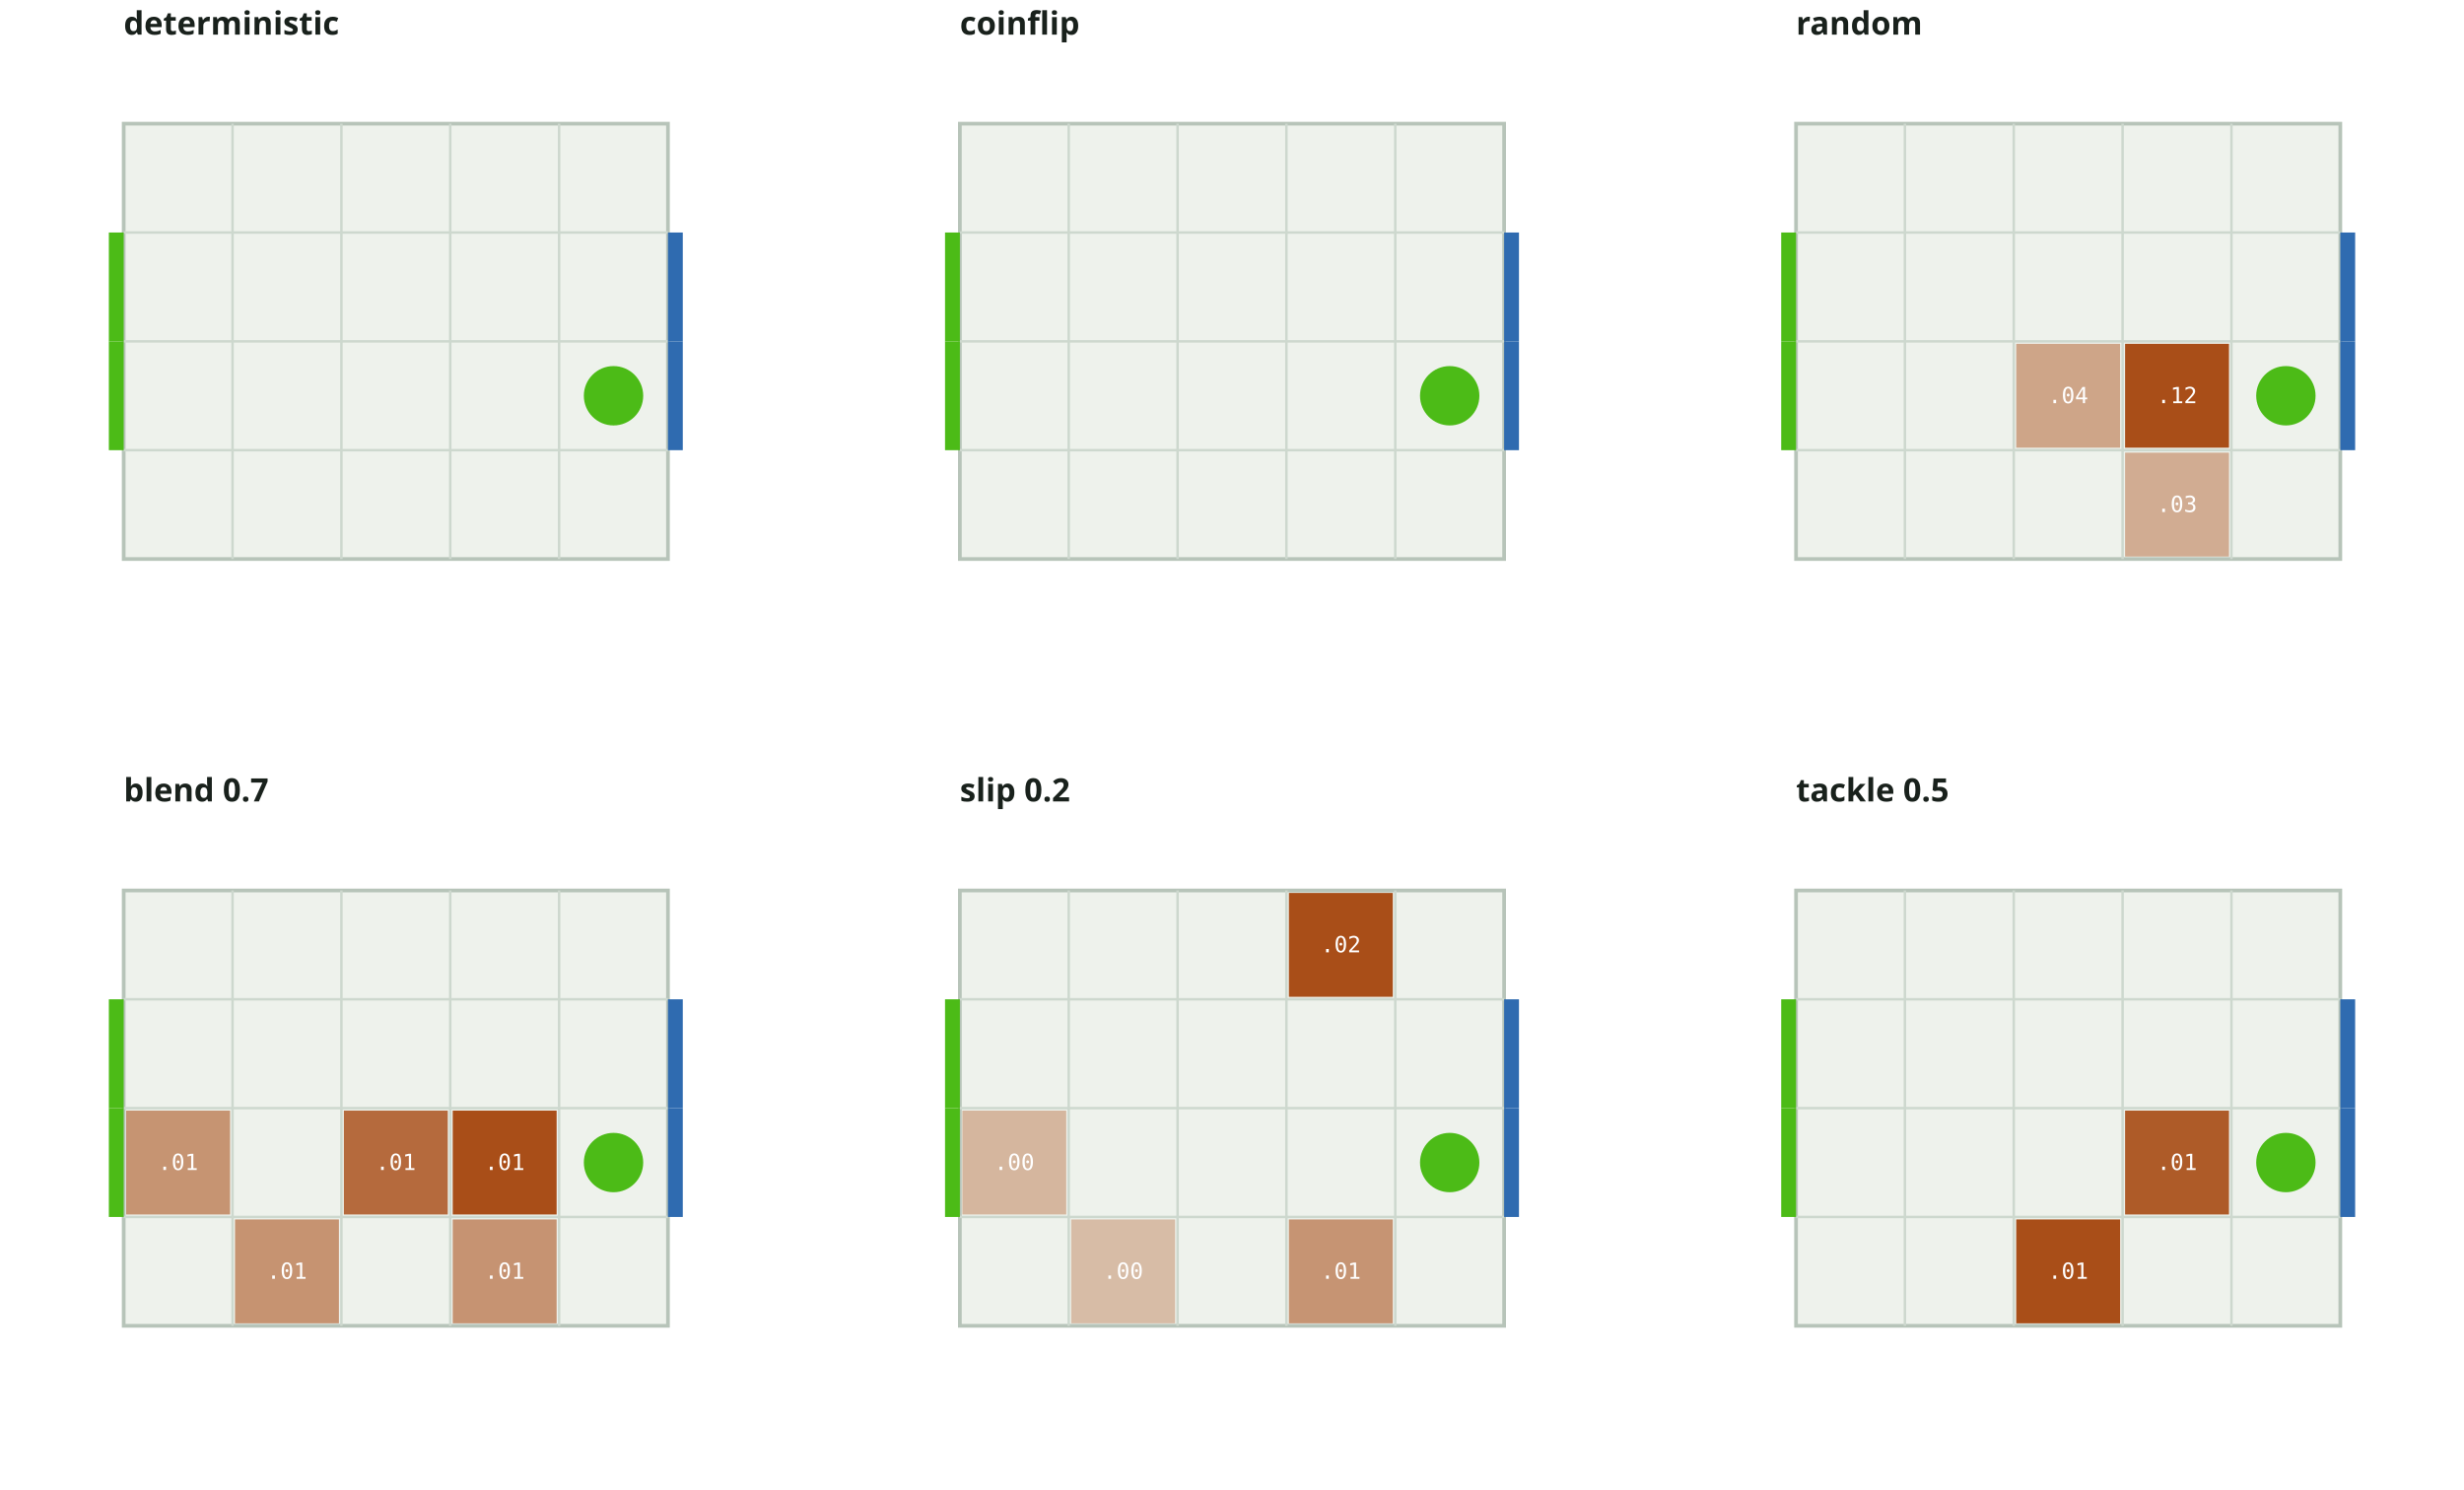
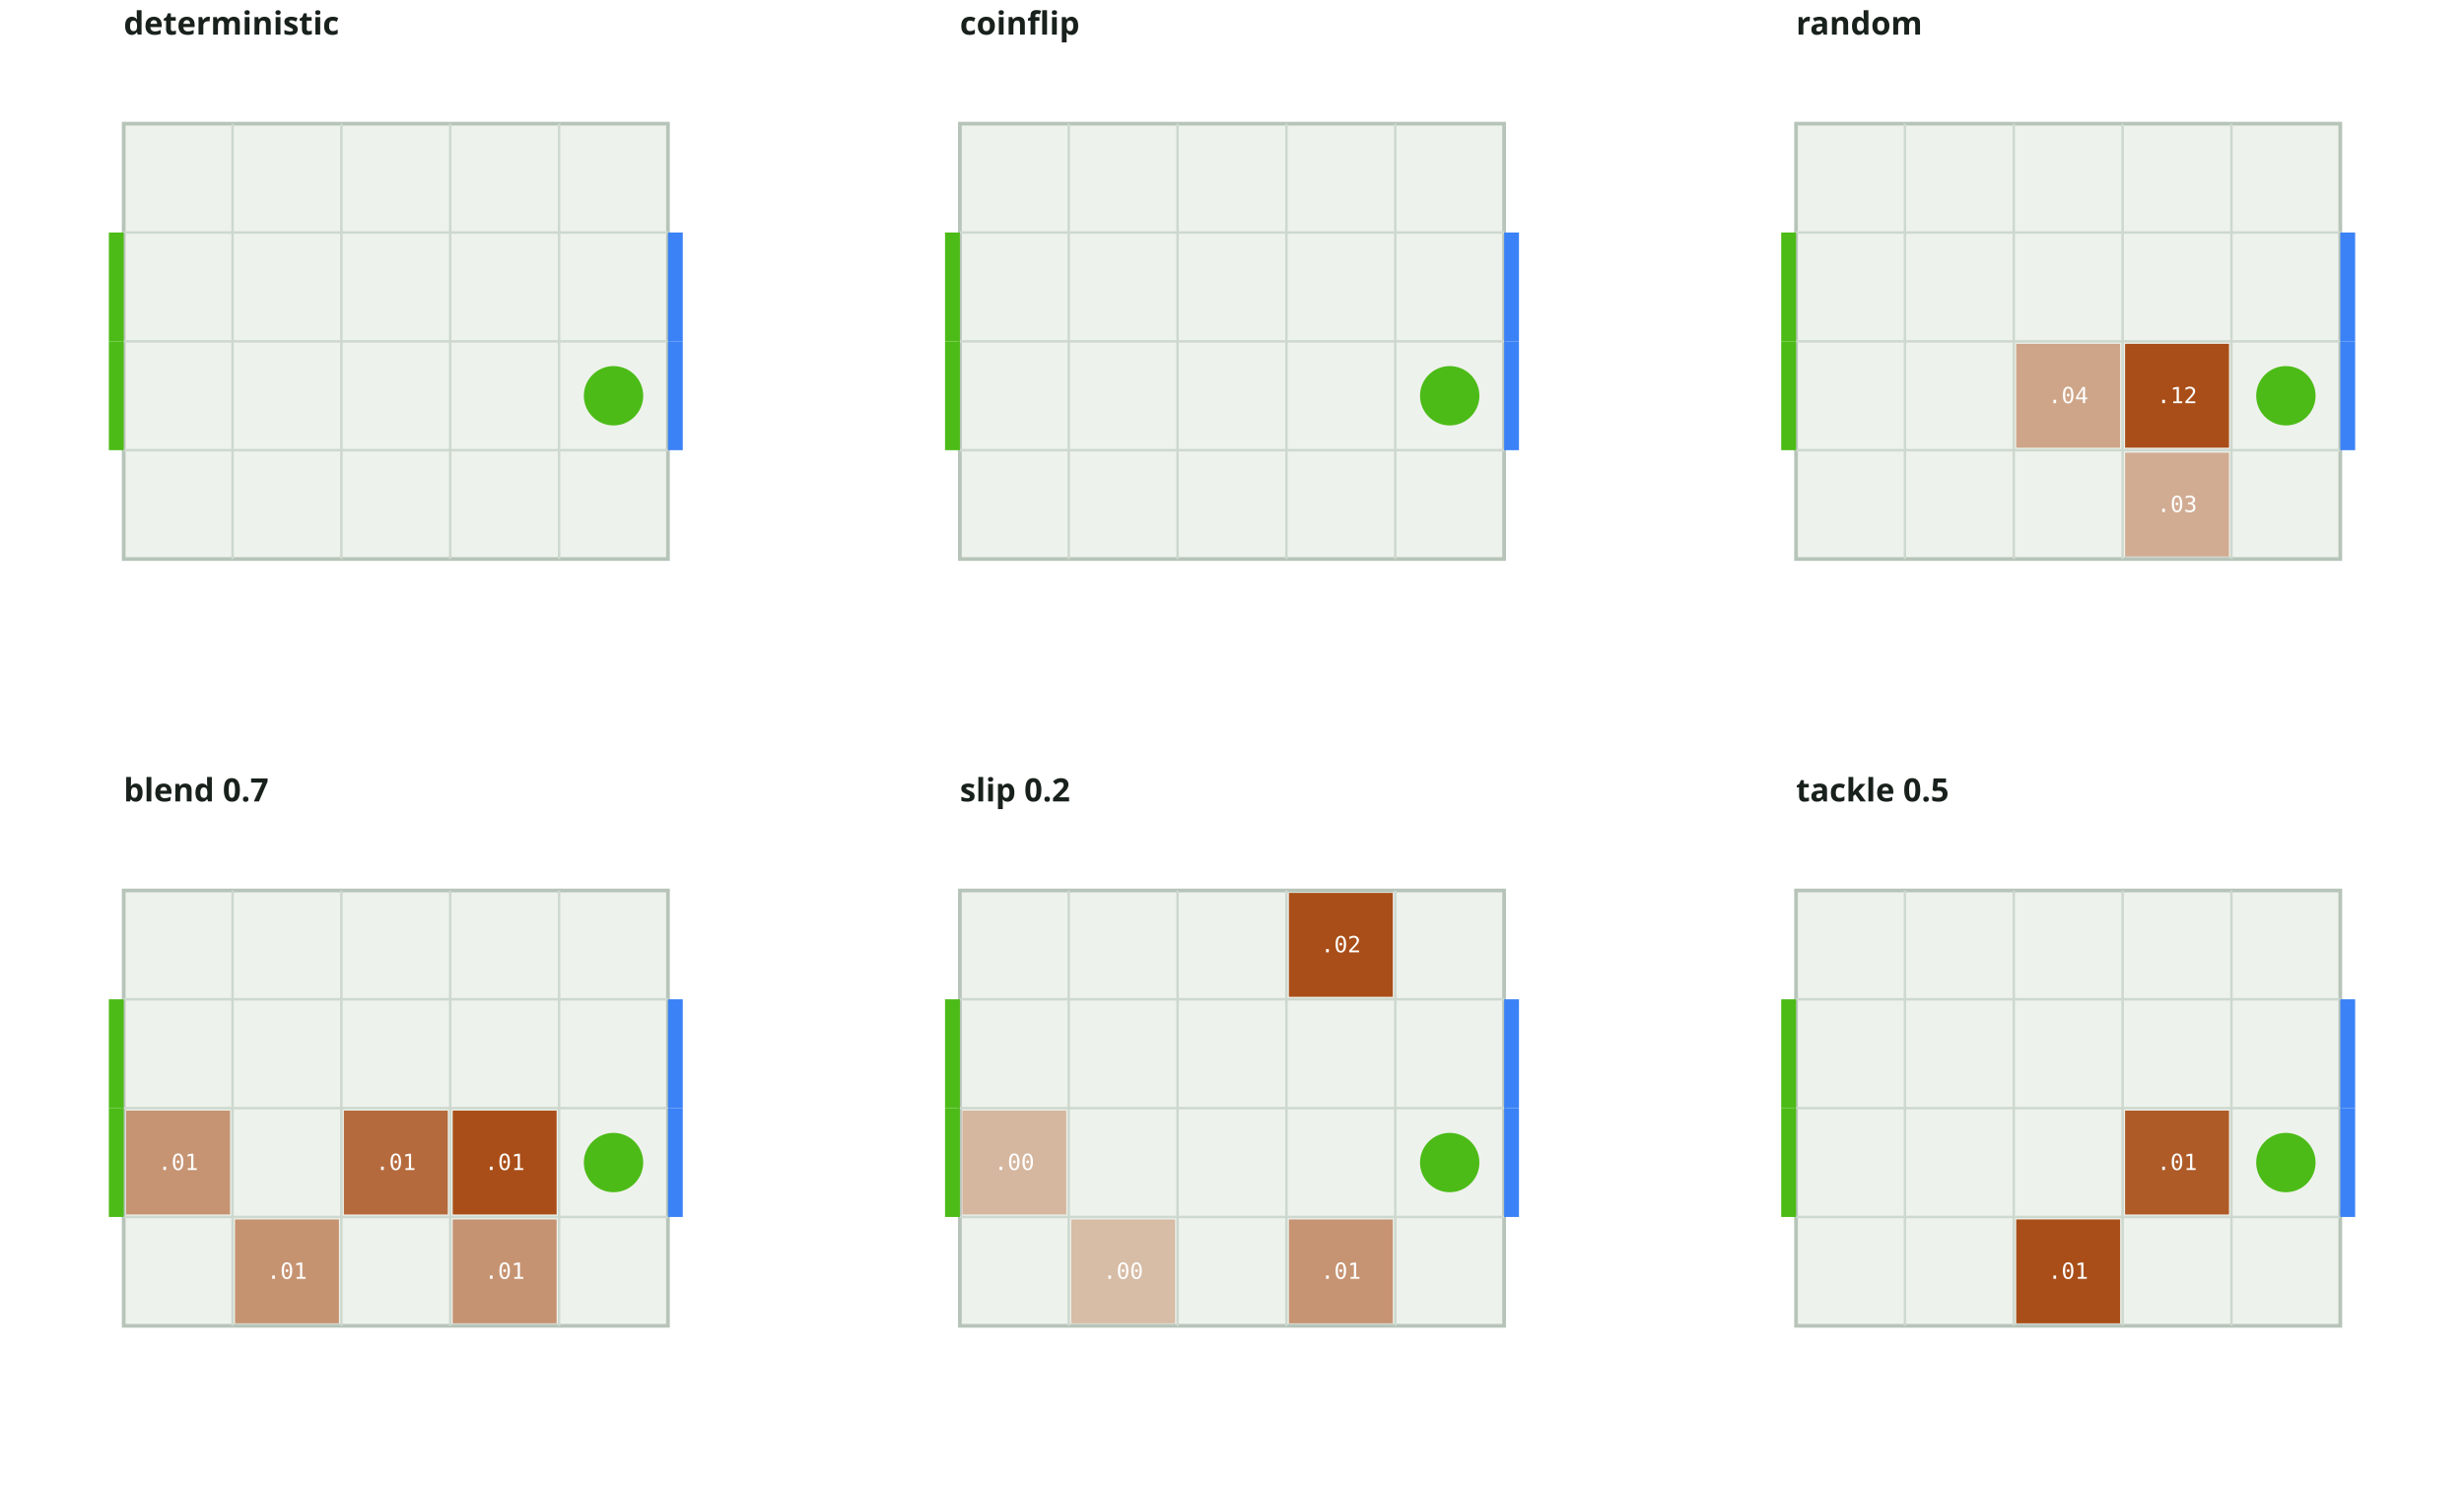
<svg xmlns="http://www.w3.org/2000/svg" viewBox="0 0 996 602" role="img" aria-label="panel">
  <g transform="translate(20.0 20.0)">
    <clipPath id="pnl0">
      <rect x="-20.0" y="-20.0" width="320.0" height="292.0" />
    </clipPath>
    <g clip-path="url(#pnl0)">
      <rect x="30" y="30" width="220" height="176" fill="var(--tint, #eef2ec)" stroke="var(--rule-strong, #b7c4b9)" stroke-width="1.5" />
      <line x1="74" y1="30" x2="74" y2="206" stroke="var(--rule, #cdd8ce)" stroke-width="1" />
      <line x1="118" y1="30" x2="118" y2="206" stroke="var(--rule, #cdd8ce)" stroke-width="1" />
      <line x1="162" y1="30" x2="162" y2="206" stroke="var(--rule, #cdd8ce)" stroke-width="1" />
      <line x1="206" y1="30" x2="206" y2="206" stroke="var(--rule, #cdd8ce)" stroke-width="1" />
      <line x1="30" y1="74" x2="250" y2="74" stroke="var(--rule, #cdd8ce)" stroke-width="1" />
      <line x1="30" y1="118" x2="250" y2="118" stroke="var(--rule, #cdd8ce)" stroke-width="1" />
      <line x1="30" y1="162" x2="250" y2="162" stroke="var(--rule, #cdd8ce)" stroke-width="1" />
      <rect x="24" y="118" width="6" height="44" fill="var(--p1, #4CBB17)" />
-       <rect x="250" y="118" width="6" height="44" fill="var(--p0, #2f6bb0)" />
-       <rect x="24" y="74" width="6" height="44" fill="var(--p1, #4CBB17)" />
-       <rect x="250" y="74" width="6" height="44" fill="var(--p0, #2f6bb0)" />
+       <rect x="250" y="118" width="6" height="44" fill="var(--p0, #3B82F6)" />
+       <rect x="24" y="74" width="6" height="44" fill="var(--p1, #4CBB17)" />
+       <rect x="250" y="74" width="6" height="44" fill="var(--p0, #3B82F6)" />
      <rect x="31" y="163" width="42" height="42" fill="#eef2ec" />
      <rect x="31" y="119" width="42" height="42" fill="#eef2ec" />
      <rect x="31" y="75" width="42" height="42" fill="#eef2ec" />
      <rect x="31" y="31" width="42" height="42" fill="#eef2ec" />
      <rect x="75" y="163" width="42" height="42" fill="#eef2ec" />
      <rect x="75" y="119" width="42" height="42" fill="#eef2ec" />
      <rect x="75" y="75" width="42" height="42" fill="#eef2ec" />
      <rect x="75" y="31" width="42" height="42" fill="#eef2ec" />
      <rect x="119" y="163" width="42" height="42" fill="#eef2ec" />
      <rect x="119" y="119" width="42" height="42" fill="#eef2ec" />
      <rect x="119" y="75" width="42" height="42" fill="#eef2ec" />
      <rect x="119" y="31" width="42" height="42" fill="#eef2ec" />
      <rect x="163" y="163" width="42" height="42" fill="#eef2ec" />
      <rect x="163" y="119" width="42" height="42" fill="#eef2ec" />
      <rect x="163" y="75" width="42" height="42" fill="#eef2ec" />
      <rect x="163" y="31" width="42" height="42" fill="#eef2ec" />
      <rect x="207" y="163" width="42" height="42" fill="#eef2ec" />
      <rect x="207" y="75" width="42" height="42" fill="#eef2ec" />
      <rect x="207" y="31" width="42" height="42" fill="#eef2ec" />
      <circle cx="228.0" cy="140.0" r="12" fill="var(--p1, #4CBB17)" />
      <text x="30" y="-6" font-family="Barlow Semi Condensed,sans-serif" font-weight="600" font-size="13" fill="var(--ink, #19211c)">deterministic</text>
    </g>
  </g>
  <g transform="translate(358.0 20.0)">
    <clipPath id="pnl1">
      <rect x="-20.0" y="-20.0" width="320.0" height="292.0" />
    </clipPath>
    <g clip-path="url(#pnl1)">
      <rect x="30" y="30" width="220" height="176" fill="var(--tint, #eef2ec)" stroke="var(--rule-strong, #b7c4b9)" stroke-width="1.5" />
      <line x1="74" y1="30" x2="74" y2="206" stroke="var(--rule, #cdd8ce)" stroke-width="1" />
      <line x1="118" y1="30" x2="118" y2="206" stroke="var(--rule, #cdd8ce)" stroke-width="1" />
      <line x1="162" y1="30" x2="162" y2="206" stroke="var(--rule, #cdd8ce)" stroke-width="1" />
      <line x1="206" y1="30" x2="206" y2="206" stroke="var(--rule, #cdd8ce)" stroke-width="1" />
      <line x1="30" y1="74" x2="250" y2="74" stroke="var(--rule, #cdd8ce)" stroke-width="1" />
      <line x1="30" y1="118" x2="250" y2="118" stroke="var(--rule, #cdd8ce)" stroke-width="1" />
      <line x1="30" y1="162" x2="250" y2="162" stroke="var(--rule, #cdd8ce)" stroke-width="1" />
      <rect x="24" y="118" width="6" height="44" fill="var(--p1, #4CBB17)" />
-       <rect x="250" y="118" width="6" height="44" fill="var(--p0, #2f6bb0)" />
-       <rect x="24" y="74" width="6" height="44" fill="var(--p1, #4CBB17)" />
-       <rect x="250" y="74" width="6" height="44" fill="var(--p0, #2f6bb0)" />
+       <rect x="250" y="118" width="6" height="44" fill="var(--p0, #3B82F6)" />
+       <rect x="24" y="74" width="6" height="44" fill="var(--p1, #4CBB17)" />
+       <rect x="250" y="74" width="6" height="44" fill="var(--p0, #3B82F6)" />
      <rect x="31" y="163" width="42" height="42" fill="#eef2ec" />
      <rect x="31" y="119" width="42" height="42" fill="#eef2ec" />
      <rect x="31" y="75" width="42" height="42" fill="#eef2ec" />
      <rect x="31" y="31" width="42" height="42" fill="#eef2ec" />
      <rect x="75" y="163" width="42" height="42" fill="#eef2ec" />
      <rect x="75" y="119" width="42" height="42" fill="#eef2ec" />
      <rect x="75" y="75" width="42" height="42" fill="#eef2ec" />
      <rect x="75" y="31" width="42" height="42" fill="#eef2ec" />
      <rect x="119" y="163" width="42" height="42" fill="#eef2ec" />
      <rect x="119" y="119" width="42" height="42" fill="#eef2ec" />
      <rect x="119" y="75" width="42" height="42" fill="#eef2ec" />
      <rect x="119" y="31" width="42" height="42" fill="#eef2ec" />
      <rect x="163" y="163" width="42" height="42" fill="#eef2ec" />
      <rect x="163" y="119" width="42" height="42" fill="#eef2ec" />
      <rect x="163" y="75" width="42" height="42" fill="#eef2ec" />
      <rect x="163" y="31" width="42" height="42" fill="#eef2ec" />
      <rect x="207" y="163" width="42" height="42" fill="#eef2ec" />
      <rect x="207" y="75" width="42" height="42" fill="#eef2ec" />
      <rect x="207" y="31" width="42" height="42" fill="#eef2ec" />
      <circle cx="228.0" cy="140.0" r="12" fill="var(--p1, #4CBB17)" />
      <text x="30" y="-6" font-family="Barlow Semi Condensed,sans-serif" font-weight="600" font-size="13" fill="var(--ink, #19211c)">coinflip</text>
    </g>
  </g>
  <g transform="translate(696.0 20.0)">
    <clipPath id="pnl2">
      <rect x="-20.0" y="-20.0" width="320.0" height="292.0" />
    </clipPath>
    <g clip-path="url(#pnl2)">
      <rect x="30" y="30" width="220" height="176" fill="var(--tint, #eef2ec)" stroke="var(--rule-strong, #b7c4b9)" stroke-width="1.5" />
      <line x1="74" y1="30" x2="74" y2="206" stroke="var(--rule, #cdd8ce)" stroke-width="1" />
      <line x1="118" y1="30" x2="118" y2="206" stroke="var(--rule, #cdd8ce)" stroke-width="1" />
      <line x1="162" y1="30" x2="162" y2="206" stroke="var(--rule, #cdd8ce)" stroke-width="1" />
      <line x1="206" y1="30" x2="206" y2="206" stroke="var(--rule, #cdd8ce)" stroke-width="1" />
      <line x1="30" y1="74" x2="250" y2="74" stroke="var(--rule, #cdd8ce)" stroke-width="1" />
      <line x1="30" y1="118" x2="250" y2="118" stroke="var(--rule, #cdd8ce)" stroke-width="1" />
      <line x1="30" y1="162" x2="250" y2="162" stroke="var(--rule, #cdd8ce)" stroke-width="1" />
      <rect x="24" y="118" width="6" height="44" fill="var(--p1, #4CBB17)" />
-       <rect x="250" y="118" width="6" height="44" fill="var(--p0, #2f6bb0)" />
-       <rect x="24" y="74" width="6" height="44" fill="var(--p1, #4CBB17)" />
-       <rect x="250" y="74" width="6" height="44" fill="var(--p0, #2f6bb0)" />
+       <rect x="250" y="118" width="6" height="44" fill="var(--p0, #3B82F6)" />
+       <rect x="24" y="74" width="6" height="44" fill="var(--p1, #4CBB17)" />
+       <rect x="250" y="74" width="6" height="44" fill="var(--p0, #3B82F6)" />
      <rect x="31" y="163" width="42" height="42" fill="#eef2ec" />
      <rect x="31" y="119" width="42" height="42" fill="#eef2ec" />
      <rect x="31" y="75" width="42" height="42" fill="#eef2ec" />
      <rect x="31" y="31" width="42" height="42" fill="#eef2ec" />
      <rect x="75" y="163" width="42" height="42" fill="#eef2ec" />
      <rect x="75" y="119" width="42" height="42" fill="#eef2ec" />
      <rect x="75" y="75" width="42" height="42" fill="#eef2ec" />
      <rect x="75" y="31" width="42" height="42" fill="#eef2ec" />
      <rect x="119" y="163" width="42" height="42" fill="#eef2ec" />
      <rect x="119" y="119" width="42" height="42" fill="#cea588" />
      <text x="140" y="143" text-anchor="middle" font-family="ui-monospace,monospace" font-size="9" fill="var(--paper, #ffffff)">.04</text>
      <rect x="119" y="75" width="42" height="42" fill="#eef2ec" />
      <rect x="119" y="31" width="42" height="42" fill="#eef2ec" />
      <rect x="163" y="163" width="42" height="42" fill="#d1ac92" />
      <text x="184" y="187" text-anchor="middle" font-family="ui-monospace,monospace" font-size="9" fill="var(--paper, #ffffff)">.03</text>
      <rect x="163" y="119" width="42" height="42" fill="#a94e18" />
      <text x="184" y="143" text-anchor="middle" font-family="ui-monospace,monospace" font-size="9" fill="var(--paper, #ffffff)">.12</text>
      <rect x="163" y="75" width="42" height="42" fill="#eef2ec" />
      <rect x="163" y="31" width="42" height="42" fill="#eef2ec" />
      <rect x="207" y="163" width="42" height="42" fill="#eef2ec" />
      <rect x="207" y="75" width="42" height="42" fill="#eef2ec" />
      <rect x="207" y="31" width="42" height="42" fill="#eef2ec" />
      <circle cx="228.0" cy="140.0" r="12" fill="var(--p1, #4CBB17)" />
      <text x="30" y="-6" font-family="Barlow Semi Condensed,sans-serif" font-weight="600" font-size="13" fill="var(--ink, #19211c)">random</text>
    </g>
  </g>
  <g transform="translate(20.0 330.0)">
    <clipPath id="pnl3">
      <rect x="-20.0" y="-20.0" width="320.0" height="292.0" />
    </clipPath>
    <g clip-path="url(#pnl3)">
      <rect x="30" y="30" width="220" height="176" fill="var(--tint, #eef2ec)" stroke="var(--rule-strong, #b7c4b9)" stroke-width="1.5" />
      <line x1="74" y1="30" x2="74" y2="206" stroke="var(--rule, #cdd8ce)" stroke-width="1" />
      <line x1="118" y1="30" x2="118" y2="206" stroke="var(--rule, #cdd8ce)" stroke-width="1" />
      <line x1="162" y1="30" x2="162" y2="206" stroke="var(--rule, #cdd8ce)" stroke-width="1" />
      <line x1="206" y1="30" x2="206" y2="206" stroke="var(--rule, #cdd8ce)" stroke-width="1" />
      <line x1="30" y1="74" x2="250" y2="74" stroke="var(--rule, #cdd8ce)" stroke-width="1" />
      <line x1="30" y1="118" x2="250" y2="118" stroke="var(--rule, #cdd8ce)" stroke-width="1" />
      <line x1="30" y1="162" x2="250" y2="162" stroke="var(--rule, #cdd8ce)" stroke-width="1" />
      <rect x="24" y="118" width="6" height="44" fill="var(--p1, #4CBB17)" />
-       <rect x="250" y="118" width="6" height="44" fill="var(--p0, #2f6bb0)" />
-       <rect x="24" y="74" width="6" height="44" fill="var(--p1, #4CBB17)" />
-       <rect x="250" y="74" width="6" height="44" fill="var(--p0, #2f6bb0)" />
+       <rect x="250" y="118" width="6" height="44" fill="var(--p0, #3B82F6)" />
+       <rect x="24" y="74" width="6" height="44" fill="var(--p1, #4CBB17)" />
+       <rect x="250" y="74" width="6" height="44" fill="var(--p0, #3B82F6)" />
      <rect x="31" y="163" width="42" height="42" fill="#eef2ec" />
      <rect x="31" y="119" width="42" height="42" fill="#c69472" />
      <text x="52" y="143" text-anchor="middle" font-family="ui-monospace,monospace" font-size="9" fill="var(--paper, #ffffff)">.01</text>
      <rect x="31" y="75" width="42" height="42" fill="#eef2ec" />
      <rect x="31" y="31" width="42" height="42" fill="#eef2ec" />
      <rect x="75" y="163" width="42" height="42" fill="#c69371" />
      <text x="96" y="187" text-anchor="middle" font-family="ui-monospace,monospace" font-size="9" fill="var(--paper, #ffffff)">.01</text>
      <rect x="75" y="119" width="42" height="42" fill="#eef2ec" />
      <rect x="75" y="75" width="42" height="42" fill="#eef2ec" />
      <rect x="75" y="31" width="42" height="42" fill="#eef2ec" />
      <rect x="119" y="163" width="42" height="42" fill="#eef2ec" />
      <rect x="119" y="119" width="42" height="42" fill="#b56a3d" />
      <text x="140" y="143" text-anchor="middle" font-family="ui-monospace,monospace" font-size="9" fill="var(--paper, #ffffff)">.01</text>
      <rect x="119" y="75" width="42" height="42" fill="#eef2ec" />
      <rect x="119" y="31" width="42" height="42" fill="#eef2ec" />
      <rect x="163" y="163" width="42" height="42" fill="#c69372" />
      <text x="184" y="187" text-anchor="middle" font-family="ui-monospace,monospace" font-size="9" fill="var(--paper, #ffffff)">.01</text>
      <rect x="163" y="119" width="42" height="42" fill="#a94e18" />
      <text x="184" y="143" text-anchor="middle" font-family="ui-monospace,monospace" font-size="9" fill="var(--paper, #ffffff)">.01</text>
      <rect x="163" y="75" width="42" height="42" fill="#eef2ec" />
      <rect x="163" y="31" width="42" height="42" fill="#eef2ec" />
      <rect x="207" y="163" width="42" height="42" fill="#eef2ec" />
      <rect x="207" y="75" width="42" height="42" fill="#eef2ec" />
      <rect x="207" y="31" width="42" height="42" fill="#eef2ec" />
      <circle cx="228.0" cy="140.0" r="12" fill="var(--p1, #4CBB17)" />
      <text x="30" y="-6" font-family="Barlow Semi Condensed,sans-serif" font-weight="600" font-size="13" fill="var(--ink, #19211c)">blend 0.7</text>
    </g>
  </g>
  <g transform="translate(358.0 330.0)">
    <clipPath id="pnl4">
      <rect x="-20.0" y="-20.0" width="320.0" height="292.0" />
    </clipPath>
    <g clip-path="url(#pnl4)">
      <rect x="30" y="30" width="220" height="176" fill="var(--tint, #eef2ec)" stroke="var(--rule-strong, #b7c4b9)" stroke-width="1.5" />
      <line x1="74" y1="30" x2="74" y2="206" stroke="var(--rule, #cdd8ce)" stroke-width="1" />
      <line x1="118" y1="30" x2="118" y2="206" stroke="var(--rule, #cdd8ce)" stroke-width="1" />
      <line x1="162" y1="30" x2="162" y2="206" stroke="var(--rule, #cdd8ce)" stroke-width="1" />
      <line x1="206" y1="30" x2="206" y2="206" stroke="var(--rule, #cdd8ce)" stroke-width="1" />
      <line x1="30" y1="74" x2="250" y2="74" stroke="var(--rule, #cdd8ce)" stroke-width="1" />
      <line x1="30" y1="118" x2="250" y2="118" stroke="var(--rule, #cdd8ce)" stroke-width="1" />
      <line x1="30" y1="162" x2="250" y2="162" stroke="var(--rule, #cdd8ce)" stroke-width="1" />
      <rect x="24" y="118" width="6" height="44" fill="var(--p1, #4CBB17)" />
-       <rect x="250" y="118" width="6" height="44" fill="var(--p0, #2f6bb0)" />
-       <rect x="24" y="74" width="6" height="44" fill="var(--p1, #4CBB17)" />
-       <rect x="250" y="74" width="6" height="44" fill="var(--p0, #2f6bb0)" />
+       <rect x="250" y="118" width="6" height="44" fill="var(--p0, #3B82F6)" />
+       <rect x="24" y="74" width="6" height="44" fill="var(--p1, #4CBB17)" />
+       <rect x="250" y="74" width="6" height="44" fill="var(--p0, #3B82F6)" />
      <rect x="31" y="163" width="42" height="42" fill="#eef2ec" />
      <rect x="31" y="119" width="42" height="42" fill="#d5b69e" />
      <text x="52" y="143" text-anchor="middle" font-family="ui-monospace,monospace" font-size="9" fill="var(--paper, #ffffff)">.00</text>
      <rect x="31" y="75" width="42" height="42" fill="#eef2ec" />
      <rect x="31" y="31" width="42" height="42" fill="#eef2ec" />
      <rect x="75" y="163" width="42" height="42" fill="#d7bca6" />
      <text x="96" y="187" text-anchor="middle" font-family="ui-monospace,monospace" font-size="9" fill="var(--paper, #ffffff)">.00</text>
      <rect x="75" y="119" width="42" height="42" fill="#eef2ec" />
      <rect x="75" y="75" width="42" height="42" fill="#eef2ec" />
      <rect x="75" y="31" width="42" height="42" fill="#eef2ec" />
      <rect x="119" y="163" width="42" height="42" fill="#eef2ec" />
      <rect x="119" y="119" width="42" height="42" fill="#eef2ec" />
      <rect x="119" y="75" width="42" height="42" fill="#eef2ec" />
      <rect x="119" y="31" width="42" height="42" fill="#eef2ec" />
      <rect x="163" y="163" width="42" height="42" fill="#c69473" />
      <text x="184" y="187" text-anchor="middle" font-family="ui-monospace,monospace" font-size="9" fill="var(--paper, #ffffff)">.01</text>
      <rect x="163" y="119" width="42" height="42" fill="#eef2ec" />
      <rect x="163" y="75" width="42" height="42" fill="#eef2ec" />
      <rect x="163" y="31" width="42" height="42" fill="#a94e18" />
      <text x="184" y="55" text-anchor="middle" font-family="ui-monospace,monospace" font-size="9" fill="var(--paper, #ffffff)">.02</text>
      <rect x="207" y="163" width="42" height="42" fill="#eef2ec" />
      <rect x="207" y="75" width="42" height="42" fill="#eef2ec" />
      <rect x="207" y="31" width="42" height="42" fill="#eef2ec" />
      <circle cx="228.0" cy="140.0" r="12" fill="var(--p1, #4CBB17)" />
      <text x="30" y="-6" font-family="Barlow Semi Condensed,sans-serif" font-weight="600" font-size="13" fill="var(--ink, #19211c)">slip 0.2</text>
    </g>
  </g>
  <g transform="translate(696.0 330.0)">
    <clipPath id="pnl5">
      <rect x="-20.0" y="-20.0" width="320.0" height="292.0" />
    </clipPath>
    <g clip-path="url(#pnl5)">
      <rect x="30" y="30" width="220" height="176" fill="var(--tint, #eef2ec)" stroke="var(--rule-strong, #b7c4b9)" stroke-width="1.5" />
      <line x1="74" y1="30" x2="74" y2="206" stroke="var(--rule, #cdd8ce)" stroke-width="1" />
      <line x1="118" y1="30" x2="118" y2="206" stroke="var(--rule, #cdd8ce)" stroke-width="1" />
      <line x1="162" y1="30" x2="162" y2="206" stroke="var(--rule, #cdd8ce)" stroke-width="1" />
      <line x1="206" y1="30" x2="206" y2="206" stroke="var(--rule, #cdd8ce)" stroke-width="1" />
      <line x1="30" y1="74" x2="250" y2="74" stroke="var(--rule, #cdd8ce)" stroke-width="1" />
      <line x1="30" y1="118" x2="250" y2="118" stroke="var(--rule, #cdd8ce)" stroke-width="1" />
      <line x1="30" y1="162" x2="250" y2="162" stroke="var(--rule, #cdd8ce)" stroke-width="1" />
      <rect x="24" y="118" width="6" height="44" fill="var(--p1, #4CBB17)" />
-       <rect x="250" y="118" width="6" height="44" fill="var(--p0, #2f6bb0)" />
-       <rect x="24" y="74" width="6" height="44" fill="var(--p1, #4CBB17)" />
-       <rect x="250" y="74" width="6" height="44" fill="var(--p0, #2f6bb0)" />
+       <rect x="250" y="118" width="6" height="44" fill="var(--p0, #3B82F6)" />
+       <rect x="24" y="74" width="6" height="44" fill="var(--p1, #4CBB17)" />
+       <rect x="250" y="74" width="6" height="44" fill="var(--p0, #3B82F6)" />
      <rect x="31" y="163" width="42" height="42" fill="#eef2ec" />
      <rect x="31" y="119" width="42" height="42" fill="#eef2ec" />
      <rect x="31" y="75" width="42" height="42" fill="#eef2ec" />
      <rect x="31" y="31" width="42" height="42" fill="#eef2ec" />
      <rect x="75" y="163" width="42" height="42" fill="#eef2ec" />
      <rect x="75" y="119" width="42" height="42" fill="#eef2ec" />
      <rect x="75" y="75" width="42" height="42" fill="#eef2ec" />
      <rect x="75" y="31" width="42" height="42" fill="#eef2ec" />
      <rect x="119" y="163" width="42" height="42" fill="#a94e18" />
      <text x="140" y="187" text-anchor="middle" font-family="ui-monospace,monospace" font-size="9" fill="var(--paper, #ffffff)">.01</text>
      <rect x="119" y="119" width="42" height="42" fill="#eef2ec" />
      <rect x="119" y="75" width="42" height="42" fill="#eef2ec" />
      <rect x="119" y="31" width="42" height="42" fill="#eef2ec" />
      <rect x="163" y="163" width="42" height="42" fill="#eef2ec" />
      <rect x="163" y="119" width="42" height="42" fill="#ae5b28" />
      <text x="184" y="143" text-anchor="middle" font-family="ui-monospace,monospace" font-size="9" fill="var(--paper, #ffffff)">.01</text>
      <rect x="163" y="75" width="42" height="42" fill="#eef2ec" />
      <rect x="163" y="31" width="42" height="42" fill="#eef2ec" />
      <rect x="207" y="163" width="42" height="42" fill="#eef2ec" />
      <rect x="207" y="75" width="42" height="42" fill="#eef2ec" />
      <rect x="207" y="31" width="42" height="42" fill="#eef2ec" />
      <circle cx="228.0" cy="140.0" r="12" fill="var(--p1, #4CBB17)" />
      <text x="30" y="-6" font-family="Barlow Semi Condensed,sans-serif" font-weight="600" font-size="13" fill="var(--ink, #19211c)">tackle 0.5</text>
    </g>
  </g>
</svg>
